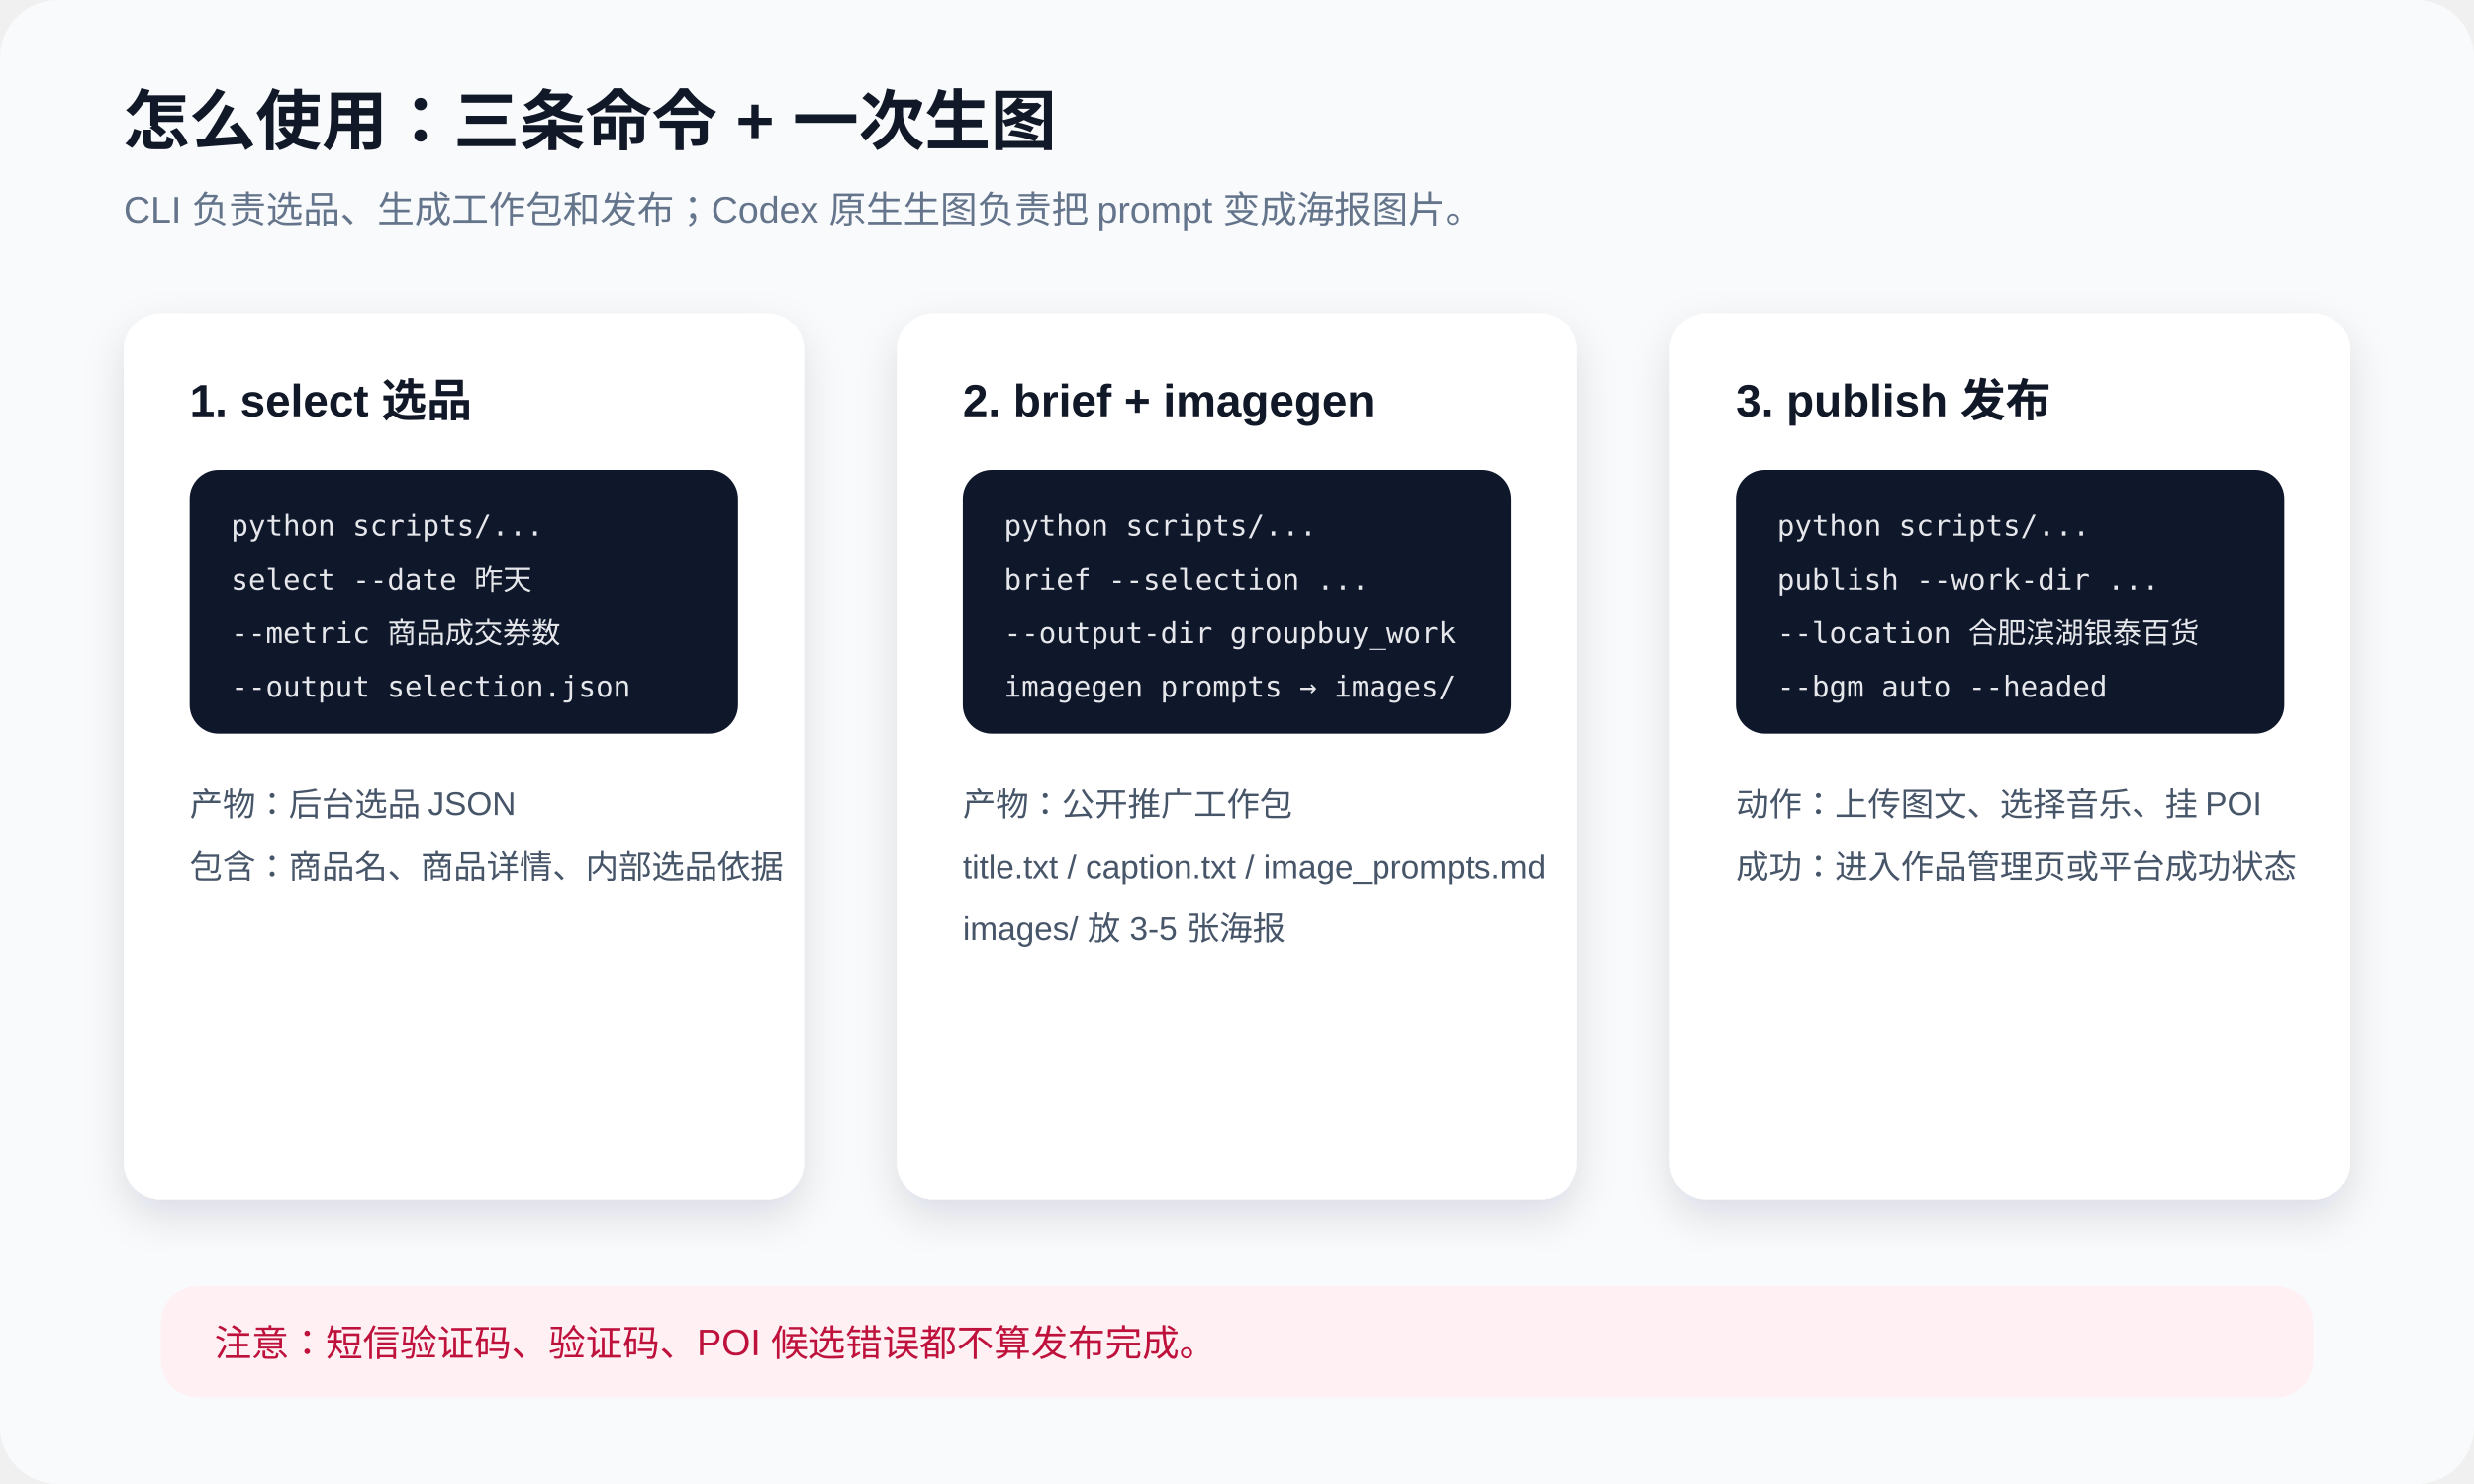
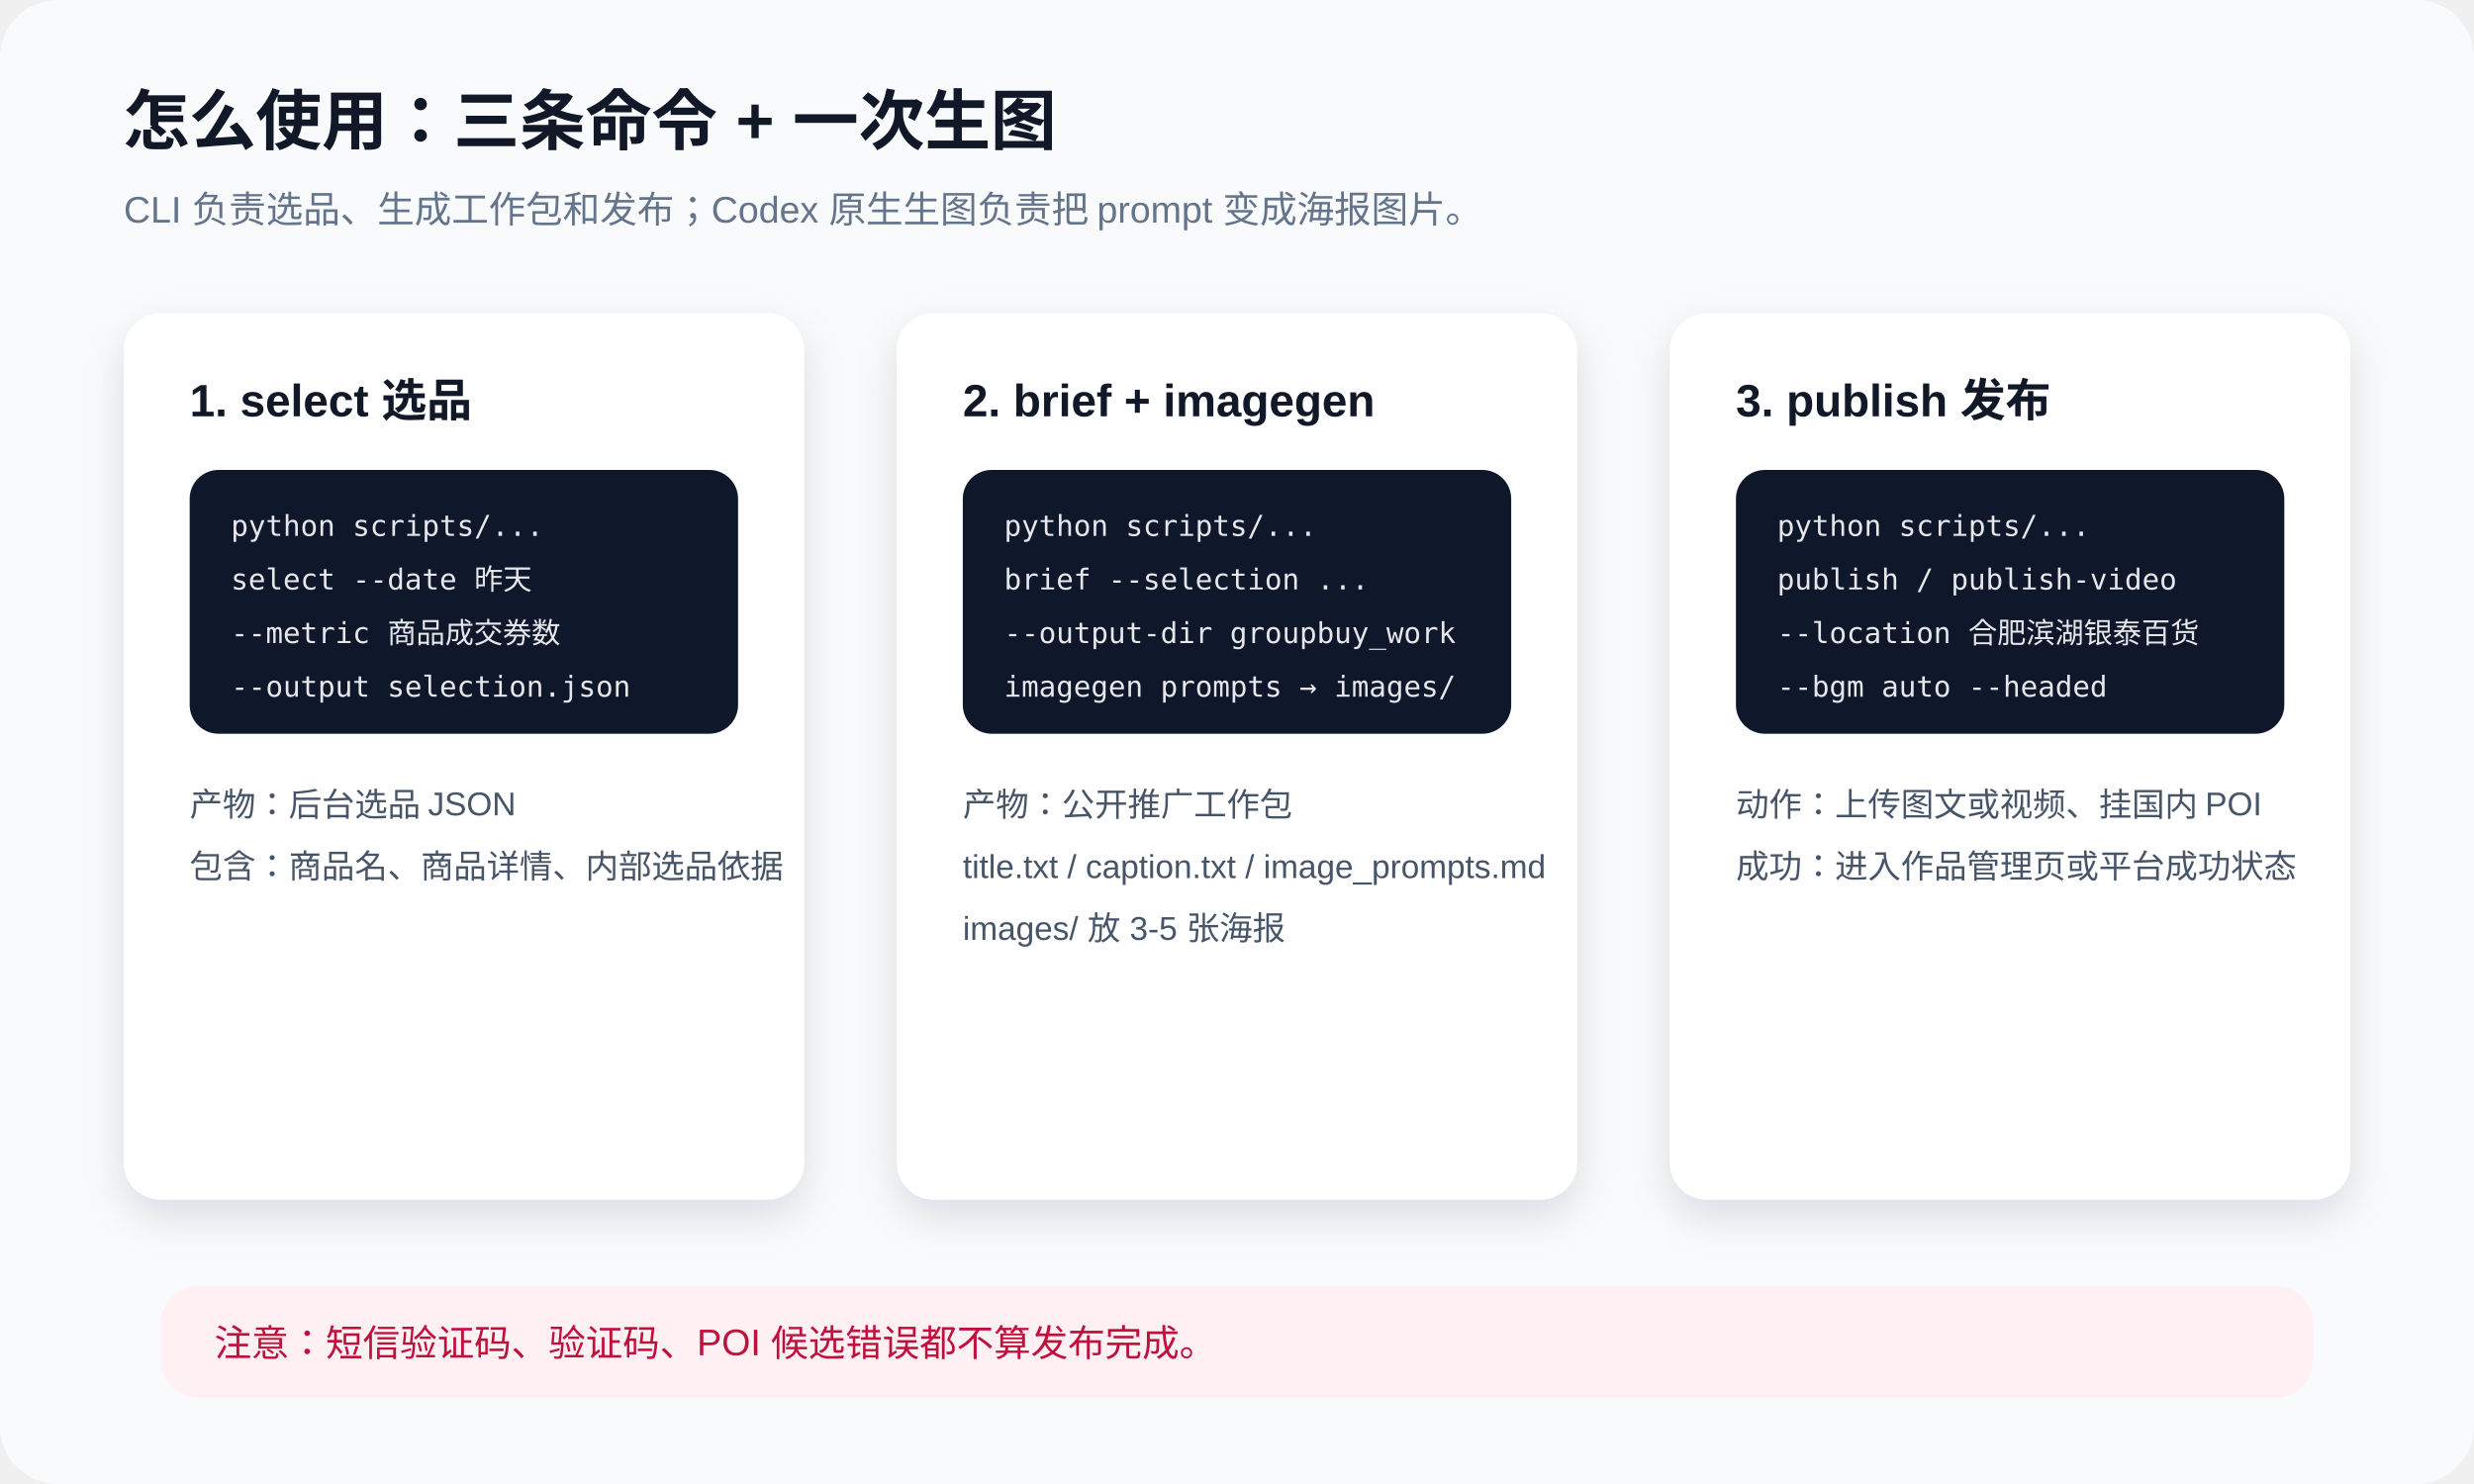
<svg xmlns="http://www.w3.org/2000/svg" width="1200" height="720" viewBox="0 0 1200 720" role="img" aria-label="抖音团购选品图文发布自动化命令和产物关系">
  <defs>
    <filter id="shadow" x="-20%" y="-20%" width="140%" height="140%">
      <feDropShadow dx="0" dy="8" stdDeviation="10" flood-color="#0f172a" flood-opacity=".12" />
    </filter>
  </defs>
  <rect width="1200" height="720" rx="28" fill="#f8fafc" />
  <text x="60" y="70" font-family="Arial,'PingFang SC','Microsoft YaHei',sans-serif" font-size="32" font-weight="700" fill="#111827">怎么使用：三条命令 + 一次生图</text>
  <text x="60" y="108" font-family="Arial,'PingFang SC','Microsoft YaHei',sans-serif" font-size="18" fill="#64748b">CLI 负责选品、生成工作包和发布；Codex 原生生图负责把 prompt 变成海报图片。</text>
  <g transform="translate(60 152)" filter="url(#shadow)">
    <rect width="330" height="430" rx="18" fill="#ffffff" />
  </g>
  <text x="92" y="202" font-family="Arial,'PingFang SC','Microsoft YaHei',sans-serif" font-size="22" font-weight="700" fill="#111827">1. select 选品</text>
  <rect x="92" y="228" width="266" height="128" rx="14" fill="#0f172a" />
  <text x="112" y="260" font-family="Menlo,Consolas,monospace" font-size="14" fill="#e5e7eb">python scripts/...</text>
  <text x="112" y="286" font-family="Menlo,Consolas,monospace" font-size="14" fill="#e5e7eb">select --date 昨天</text>
  <text x="112" y="312" font-family="Menlo,Consolas,monospace" font-size="14" fill="#e5e7eb">--metric 商品成交券数</text>
  <text x="112" y="338" font-family="Menlo,Consolas,monospace" font-size="14" fill="#e5e7eb">--output selection.json</text>
  <text x="92" y="396" font-family="Arial,'PingFang SC','Microsoft YaHei',sans-serif" font-size="16" fill="#475569">产物：后台选品 JSON</text>
  <text x="92" y="426" font-family="Arial,'PingFang SC','Microsoft YaHei',sans-serif" font-size="16" fill="#475569">包含：商品名、商品详情、内部选品依据</text>
  <g transform="translate(435 152)" filter="url(#shadow)">
    <rect width="330" height="430" rx="18" fill="#ffffff" />
  </g>
  <text x="467" y="202" font-family="Arial,'PingFang SC','Microsoft YaHei',sans-serif" font-size="22" font-weight="700" fill="#111827">2. brief + imagegen</text>
  <rect x="467" y="228" width="266" height="128" rx="14" fill="#0f172a" />
  <text x="487" y="260" font-family="Menlo,Consolas,monospace" font-size="14" fill="#e5e7eb">python scripts/...</text>
  <text x="487" y="286" font-family="Menlo,Consolas,monospace" font-size="14" fill="#e5e7eb">brief --selection ...</text>
  <text x="487" y="312" font-family="Menlo,Consolas,monospace" font-size="14" fill="#e5e7eb">--output-dir groupbuy_work</text>
  <text x="487" y="338" font-family="Menlo,Consolas,monospace" font-size="14" fill="#e5e7eb">imagegen prompts → images/</text>
  <text x="467" y="396" font-family="Arial,'PingFang SC','Microsoft YaHei',sans-serif" font-size="16" fill="#475569">产物：公开推广工作包</text>
  <text x="467" y="426" font-family="Arial,'PingFang SC','Microsoft YaHei',sans-serif" font-size="16" fill="#475569">title.txt / caption.txt / image_prompts.md</text>
  <text x="467" y="456" font-family="Arial,'PingFang SC','Microsoft YaHei',sans-serif" font-size="16" fill="#475569">images/ 放 3-5 张海报</text>
  <g transform="translate(810 152)" filter="url(#shadow)">
    <rect width="330" height="430" rx="18" fill="#ffffff" />
  </g>
  <text x="842" y="202" font-family="Arial,'PingFang SC','Microsoft YaHei',sans-serif" font-size="22" font-weight="700" fill="#111827">3. publish 发布</text>
  <rect x="842" y="228" width="266" height="128" rx="14" fill="#0f172a" />
  <text x="862" y="260" font-family="Menlo,Consolas,monospace" font-size="14" fill="#e5e7eb">python scripts/...</text>
-   <text x="862" y="286" font-family="Menlo,Consolas,monospace" font-size="14" fill="#e5e7eb">publish --work-dir ...</text>
+   <text x="862" y="286" font-family="Menlo,Consolas,monospace" font-size="14" fill="#e5e7eb">publish / publish-video</text>
  <text x="862" y="312" font-family="Menlo,Consolas,monospace" font-size="14" fill="#e5e7eb">--location 合肥滨湖银泰百货</text>
  <text x="862" y="338" font-family="Menlo,Consolas,monospace" font-size="14" fill="#e5e7eb">--bgm auto --headed</text>
-   <text x="842" y="396" font-family="Arial,'PingFang SC','Microsoft YaHei',sans-serif" font-size="16" fill="#475569">动作：上传图文、选择音乐、挂 POI</text>
+   <text x="842" y="396" font-family="Arial,'PingFang SC','Microsoft YaHei',sans-serif" font-size="16" fill="#475569">动作：上传图文或视频、挂国内 POI</text>
  <text x="842" y="426" font-family="Arial,'PingFang SC','Microsoft YaHei',sans-serif" font-size="16" fill="#475569">成功：进入作品管理页或平台成功状态</text>
  <rect x="78" y="624" width="1044" height="54" rx="18" fill="#fff0f4" />
  <text x="104" y="658" font-family="Arial,'PingFang SC','Microsoft YaHei',sans-serif" font-size="18" fill="#be123c">注意：短信验证码、验证码、POI 候选错误都不算发布完成。</text>
</svg>
